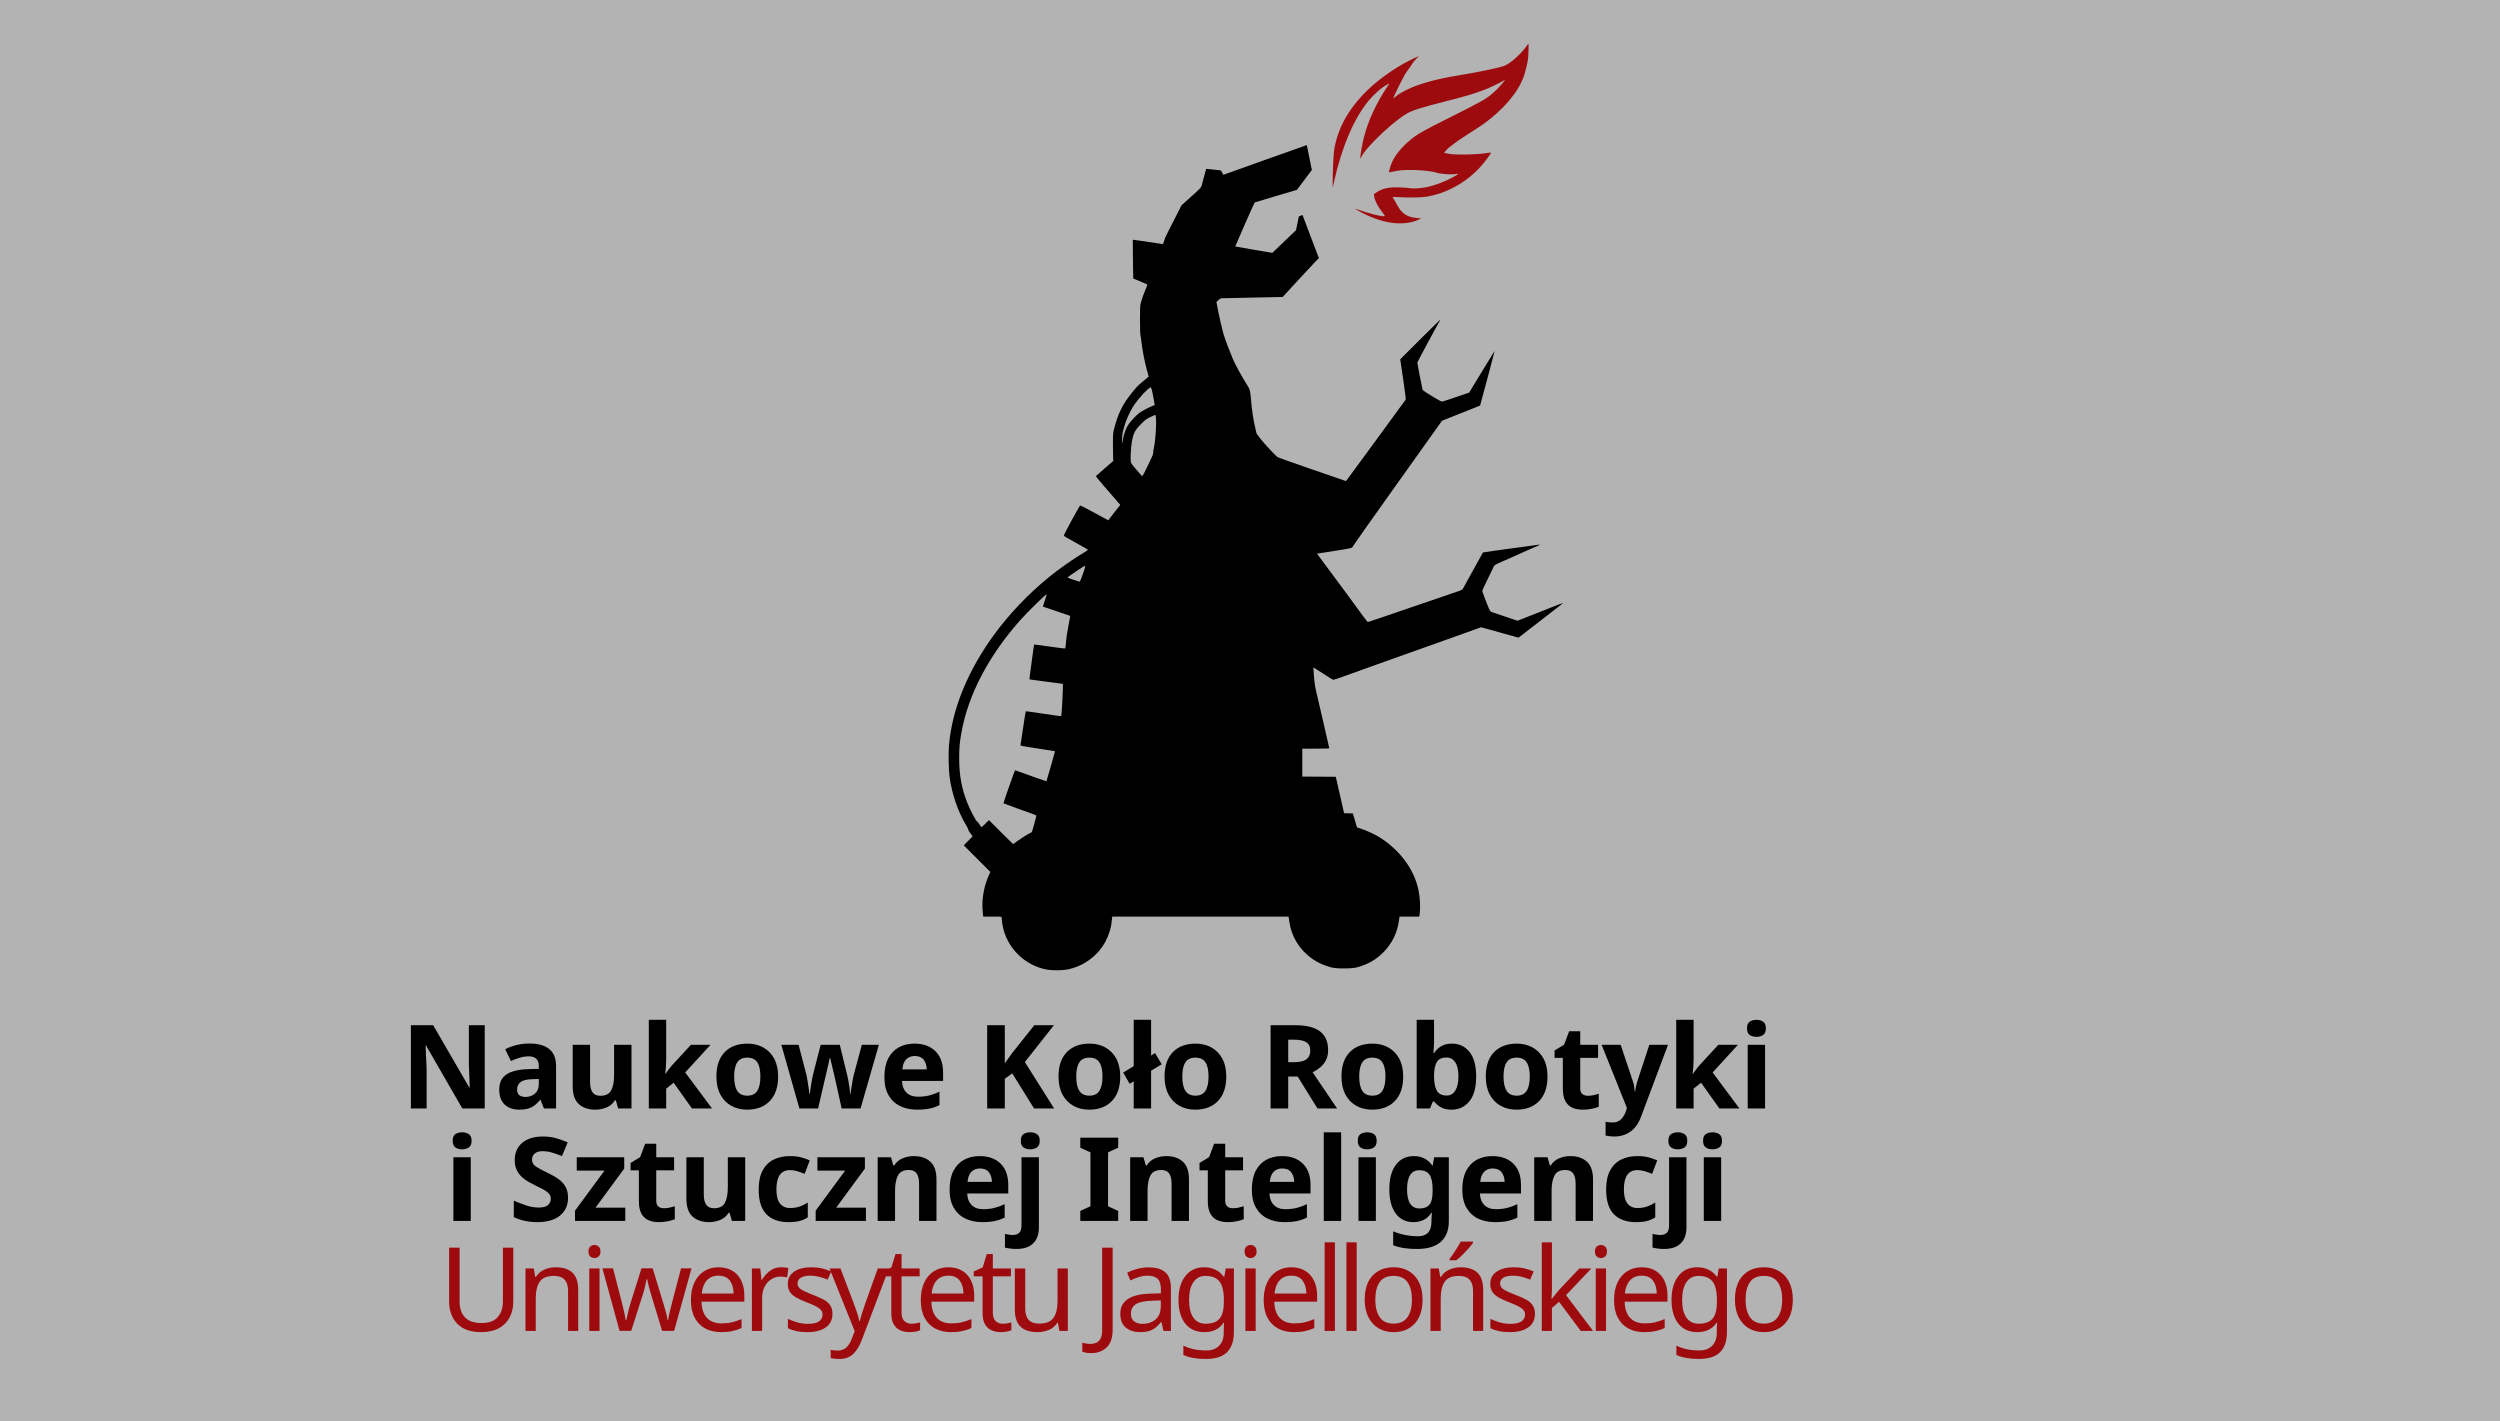
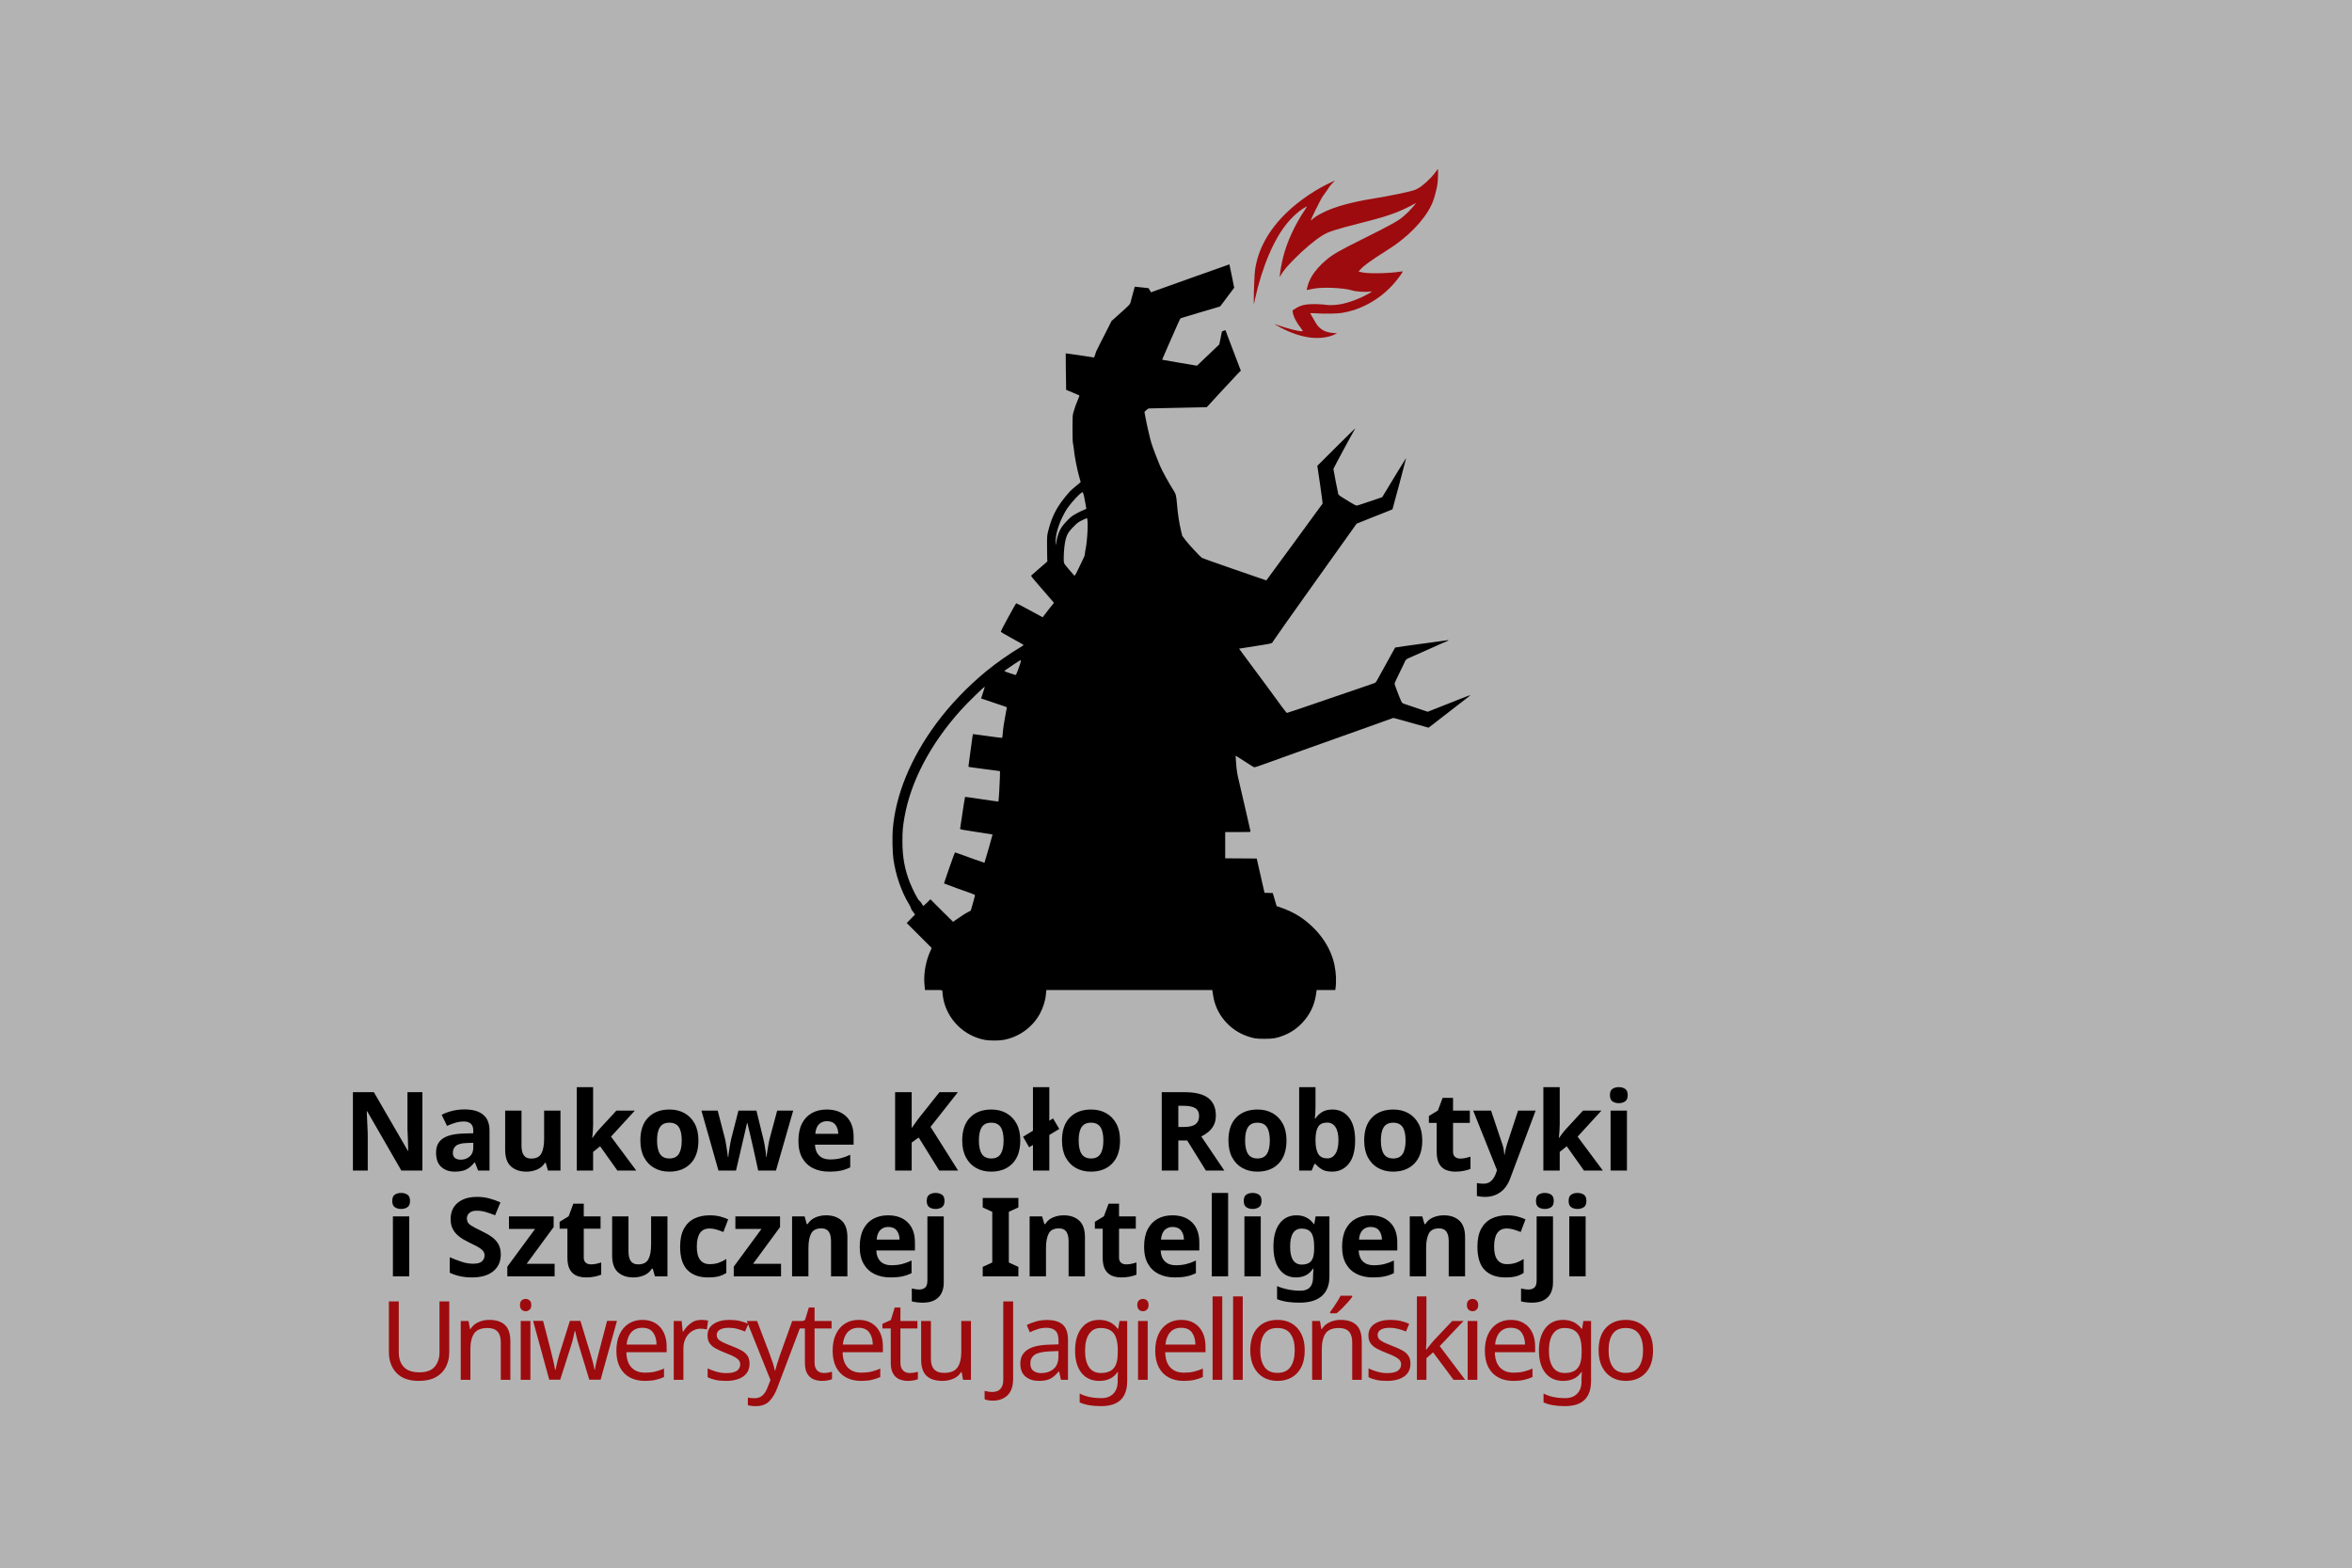
- <svg xmlns="http://www.w3.org/2000/svg" width="1500" height="852.362" id="svg4794" version="1.1">
+ <svg xmlns="http://www.w3.org/2000/svg" width="1500" height="1000" id="svg4794" version="1.1">
  <defs id="defs4796" />
  <g transform="translate(100,-100)" id="layer1">
    <g id="g4832" transform="matrix(0.25,0,0,0.25,489.5285,359.9045)">
-       <rect style="fill:#b3b3b3;stroke-width:4" id="rect1" width="6203.718" height="3529.961" x="-2508.325" y="-1114.724" />
-       <path id="path2987" d="m 154.95,1287.538 c -54.22,-9.788 -97.674,-53.256 -107.063,-107.096 -0.82,-4.704 -1.497,-10.18 -1.505,-12.171 -0.01,-1.99 -0.285,-4.631 -0.617,-5.869 -0.602,-2.246 -0.642,-2.25 -22.358,-2.25 h -21.756 l -0.576,-3.75 c -0.317,-2.062 -0.879,-9.15 -1.249,-15.75 C -1.602,1115.196 4.236,1084.835 15.175,1060.83 l 3.564,-7.822 -31.911,-31.922 -31.911,-31.922 10.645,-10.756 10.645,-10.756 -3.491,-5 c -1.92,-2.75 -4.164,-5.75 -4.985,-6.666 -0.821,-0.916 -1.615,-2.772 -1.763,-4.124 -0.148,-1.352 -2.272,-5.777 -4.718,-9.834 -20.241,-33.562 -34.462,-74.721 -40.383,-116.876 -2.202,-15.675 -3.039,-55.91 -1.548,-74.385 7.125,-88.285 45.431,-181.848 110.608,-270.159 35.165,-47.647 79.819,-94.396 127.969,-133.974 24.355,-20.019 61.395,-46.044 86.224,-60.581 5.073,-2.97 9.098,-5.813 8.945,-6.317 -0.154,-0.504 -13.305,-8.02 -29.224,-16.702 -21.775,-11.876 -28.925,-16.232 -28.865,-17.584 0.103,-2.323 37.917,-71.63 39.34,-72.105 0.593,-0.198 15.972,7.778 34.175,17.724 18.204,9.946 33.219,18.083 33.368,18.083 0.149,0 1.519,-1.913 3.044,-4.25 1.525,-2.337 7.933,-10.653 14.239,-18.478 l 11.465,-14.228 -11.856,-13.708 c -6.521,-7.539 -19.853,-22.936 -29.628,-34.214 -15.102,-17.425 -17.565,-20.713 -16.394,-21.885 0.758,-0.758 10.299,-9.109 21.203,-18.558 l 19.824,-17.179 -0.43,-7.5 c -0.237,-4.125 -0.421,-18.975 -0.409,-33 0.02,-24.448 0.135,-25.954 2.771,-36.5 8.843,-35.371 20.305,-58.758 42.017,-85.726 12.053,-14.971 16.32,-19.419 26.191,-27.294 3.3,-2.633 7.984,-6.525 10.408,-8.649 l 4.408,-3.861 -4.61,-16.735 c -4.963,-18.018 -11.019,-49.533 -12.642,-65.793 -0.552,-5.532 -1.58,-12.507 -2.285,-15.5 -0.905,-3.845 -1.28,-15.122 -1.28,-38.442 0,-31.013 0.134,-33.489 2.225,-41.129 3.099,-11.321 7.361,-23.291 12.057,-33.871 2.735,-6.161 3.641,-9.222 2.872,-9.704 -0.618,-0.387 -8.38,-3.722 -17.25,-7.411 l -16.127,-6.707 -0.734,-46.411 c -0.404,-25.526 -0.579,-46.533 -0.389,-46.682 0.288,-0.227 12.512,1.537 68.359,9.868 l 4.014,0.599 2.736,-7.357 c 1.505,-4.046 2.736,-7.77 2.737,-8.276 5e-4,-0.505 4.09,-8.794 9.088,-18.419 4.998,-9.625 13.769,-26.826 19.491,-38.224 l 10.403,-20.724 23.511,-21.131 c 22.466,-20.192 23.576,-21.36 24.957,-26.276 0.795,-2.83 3.507,-12.995 6.026,-22.59 2.519,-9.595 4.68,-17.537 4.801,-17.649 0.122,-0.112 7.196,0.633 15.721,1.657 8.525,1.024 16.505,1.878 17.734,1.899 1.678,0.029 2.923,1.381 5,5.432 l 2.766,5.394 100,-35.797 c 55,-19.689 100.117,-35.687 100.259,-35.551 0.142,0.135 2.942,13.619 6.221,29.963 l 5.962,29.717 -17.933,23.868 -17.933,23.868 -8.288,2.503 c -4.559,1.377 -26.963,7.982 -49.788,14.677 -22.825,6.696 -42.145,12.528 -42.933,12.961 -0.788,0.433 -11.667,24.348 -24.175,53.145 l -22.742,52.358 2.675,0.758 c 1.471,0.417 21.47,3.921 44.441,7.787 l 41.767,7.029 28.436,-27.15 28.436,-27.15 1.183,-5.638 c 0.651,-3.101 2.172,-10.514 3.381,-16.473 l 2.198,-10.836 4.315,-1.932 c 2.373,-1.063 4.431,-1.812 4.573,-1.664 0.142,0.147 8.437,22.093 18.433,48.768 9.996,26.675 18.825,49.83 19.619,51.456 l 1.444,2.956 -9.369,9.544 c -5.153,5.249 -24.759,26.307 -43.569,46.794 l -34.201,37.25 -4.207,0.023 c -2.314,0.013 -33.907,0.676 -70.207,1.475 -36.3,0.799 -68.025,1.481 -70.5,1.517 -3.883,0.056 -5.154,0.667 -9.269,4.454 l -4.769,4.39 2.491,13.488 c 3.435,18.599 11.978,55.739 15.139,65.817 3.933,12.539 14.895,41.465 22.001,58.057 5.955,13.905 22.703,44.351 34.596,62.891 6.03,9.401 7.079,13.604 8.856,35.488 1.952,24.039 5.479,47.274 10.195,67.178 l 3.146,13.277 7.943,10.579 c 7.815,10.408 36.189,41.156 41.821,45.321 1.584,1.171 36.285,13.633 77.114,27.695 40.829,14.061 77.256,26.61 80.949,27.887 l 6.715,2.321 71.285,-97.094 c 39.207,-53.402 71.638,-97.807 72.068,-98.678 0.446,-0.902 -2.235,-22.037 -6.224,-49.084 l -7.007,-47.5 49.137,-49 c 27.026,-26.95 48.467,-47.875 47.647,-46.5 -8.463,14.197 -55.836,102.1 -55.836,103.606 0,1.64 10.739,56.754 12.49,64.101 0.574,2.409 6.228,6.299 29.709,20.441 8.085,4.869 15.705,8.853 16.933,8.853 1.893,0 17.288,-5.037 57.863,-18.933 l 7.496,-2.567 9.504,-15.649 c 5.227,-8.607 18.925,-31.211 30.441,-50.23 11.515,-19.02 21.072,-34.446 21.237,-34.281 0.29,0.29 -34.505,130.899 -34.953,131.201 -0.121,0.082 -3.821,1.593 -8.221,3.357 -4.4,1.764 -8.9,3.582 -10,4.038 -1.1,0.457 -5.15,2.052 -9,3.544 -3.85,1.493 -7.9,3.107 -9,3.587 -1.1,0.48 -5.6,2.25 -10,3.933 -4.4,1.683 -8.9,3.454 -10,3.934 -1.1,0.481 -6.725,2.756 -12.5,5.056 -5.775,2.3 -13.256,5.295 -16.625,6.655 l -6.125,2.473 -106.875,149.914 c -58.782,82.453 -107.007,150.73 -107.167,151.726 -0.525,3.263 -4.142,4.346 -26.064,7.806 -11.905,1.879 -30.15,4.771 -40.545,6.426 -10.395,1.655 -19.063,3.01 -19.262,3.01 -0.199,0 10.357,14.287 23.459,31.75 13.102,17.462 33.201,44.575 44.665,60.25 11.464,15.675 23.163,31.65 25.997,35.5 2.834,3.85 10.005,13.637 15.935,21.75 5.931,8.113 11.36,14.75 12.065,14.75 0.705,0 13.828,-4.31 29.161,-9.578 15.334,-5.268 29.679,-10.168 31.879,-10.89 2.2,-0.721 17.275,-5.9 33.5,-11.507 32.485,-11.227 65.061,-22.355 80.5,-27.5 14.513,-4.835 42.307,-14.373 47.256,-16.216 3.396,-1.265 4.834,-2.617 7.122,-6.697 2.77,-4.94 11.354,-20.489 35.115,-63.612 6.213,-11.275 11.43,-20.662 11.595,-20.86 0.256,-0.308 45.16,-6.743 59.913,-8.585 2.75,-0.343 18.05,-2.421 34,-4.616 15.95,-2.195 30.8,-4.231 33,-4.523 2.2,-0.292 5.272,-0.743 6.826,-1.002 4.337,-0.721 2.317,1.201 -3.595,3.419 -2.877,1.08 -10.181,4.22 -16.231,6.978 -10.443,4.761 -31.608,14.197 -61.5,27.42 -28.002,12.386 -24.125,9.615 -29.566,21.134 -2.633,5.574 -9.207,19.129 -14.61,30.123 -5.403,10.994 -9.824,20.799 -9.824,21.789 0,2.12 11.731,33.266 16.148,42.876 2.712,5.899 3.529,6.826 7.205,8.172 2.28,0.835 16.998,5.829 32.706,11.098 l 28.56,9.58 17.94,-7.077 c 9.867,-3.892 22.89,-9.029 28.94,-11.414 6.05,-2.385 22.441,-8.873 36.425,-14.416 13.984,-5.543 25.597,-9.907 25.807,-9.697 0.21,0.21 -5.385,4.819 -12.433,10.242 -7.048,5.423 -14.552,11.21 -16.677,12.86 -2.124,1.65 -5.322,4.125 -7.107,5.5 -1.785,1.375 -5.842,4.525 -9.015,7 -6.222,4.853 -8.134,6.333 -20.023,15.5 -4.28,3.3 -9.227,7.125 -10.995,8.5 -1.767,1.375 -5.818,4.525 -9.002,7 -3.184,2.475 -7.812,6.075 -10.286,8 -2.474,1.925 -6.068,4.657 -7.988,6.072 l -3.49,2.572 -11.609,-3.312 c -6.385,-1.822 -12.509,-3.527 -13.609,-3.79 -4.003,-0.956 -17.43,-4.725 -31,-8.701 -3.85,-1.128 -7.675,-2.216 -8.5,-2.417 -0.825,-0.201 -3.075,-0.809 -5,-1.351 -1.925,-0.541 -7.194,-1.972 -11.71,-3.179 l -8.21,-2.195 -11.79,4.239 c -6.485,2.331 -17.865,6.408 -25.29,9.059 -7.425,2.651 -19.8,7.08 -27.5,9.842 -23.828,8.546 -127.76,45.567 -152,54.144 -12.65,4.476 -29.075,10.343 -36.5,13.038 -7.425,2.695 -21.6,7.797 -31.5,11.338 -17.26,6.173 -34.343,12.295 -58,20.787 -6.05,2.172 -11.781,3.746 -12.735,3.499 -0.954,-0.247 -11.891,-7.069 -24.305,-15.159 -12.413,-8.09 -22.717,-14.547 -22.896,-14.348 -0.179,0.199 0.492,10.037 1.493,21.862 1.701,20.109 2.312,23.571 9.429,53.5 4.186,17.6 9.584,40.775 11.998,51.5 2.413,10.725 6.234,27.375 8.49,37 2.256,9.625 4.543,19.75 5.081,22.5 0.538,2.75 1.226,5.787 1.529,6.75 0.516,1.642 -1.457,1.75 -32.017,1.75 h -32.567 v 33.489 33.489 l 40.209,0.261 40.209,0.261 9.961,43.718 9.961,43.718 10.507,0.282 10.507,0.282 4.944,16.709 4.944,16.709 6.629,2.179 c 18.744,6.161 38.765,15.55 52.014,24.392 47.074,31.414 79.112,76.08 88.952,124.012 4.123,20.083 5.071,42.9 2.483,59.75 l -0.576,3.75 h -23.688 -23.688 l -1.742,11.75 c -4.144,27.948 -15.987,51.989 -35.884,72.841 -13.284,13.921 -28.713,24.292 -46.742,31.417 -17.692,6.992 -25.835,8.412 -48.5,8.454 -21.836,0.041 -27.703,-0.842 -44.5,-6.701 -45.456,-15.854 -79.344,-56.003 -86.561,-102.553 -0.913,-5.89 -1.844,-11.721 -2.068,-12.959 l -0.408,-2.25 h -211.462 -211.462 l -0.456,2.25 c -0.251,1.238 -0.722,5.625 -1.047,9.75 -1.171,14.863 -7.211,33.856 -15.646,49.2 -19.019,34.599 -53.946,59.41 -93.271,66.254 -11.113,1.934 -35.17,1.899 -46.064,-0.068 z M 83.733,978.799 c 10.391,-7.519 21.645,-14.586 29.662,-18.625 2.475,-1.247 4.624,-2.374 4.775,-2.503 0.705,-0.604 11.274,-38.871 10.979,-39.755 -0.184,-0.552 -4.367,-2.458 -9.295,-4.236 -4.928,-1.777 -22.46,-8.062 -38.96,-13.966 -16.5,-5.905 -30.315,-11.034 -30.7,-11.398 -0.606,-0.574 26.448,-77.745 27.691,-78.988 0.473,-0.473 3.559,0.602 49.008,17.067 14.3,5.18 26.152,9.305 26.339,9.166 0.588,-0.438 21.026,-71.876 20.666,-72.236 -0.188,-0.188 -18.942,-3.142 -41.674,-6.564 -38.516,-5.797 -41.315,-6.354 -41.096,-8.165 0.238,-1.961 5.289,-35.519 9.756,-64.817 1.331,-8.73 2.642,-16.095 2.914,-16.366 0.271,-0.271 19.442,2.399 42.601,5.934 23.159,3.535 42.263,6.175 42.452,5.866 0.78,-1.274 3.595,-46.732 3.809,-61.526 l 0.232,-15.964 -11.5,-1.649 c -6.325,-0.907 -14.425,-1.959 -18,-2.338 -3.575,-0.379 -13.925,-1.746 -23,-3.038 -9.075,-1.292 -19.087,-2.651 -22.25,-3.019 -3.163,-0.369 -5.75,-1.004 -5.75,-1.412 0,-0.408 0.658,-5.663 1.463,-11.678 9.697,-72.473 9.547,-71.436 10.334,-71.436 0.744,0 34.935,4.618 56.052,7.571 9.542,1.334 17.689,2.216 18.104,1.959 0.415,-0.257 1.068,-4.6 1.449,-9.652 1.116,-14.783 3.481,-31.159 7.161,-49.593 1.89,-9.469 3.437,-17.664 3.437,-18.211 0,-0.547 -2.138,-1.647 -4.75,-2.443 -2.612,-0.796 -17.316,-5.764 -32.673,-11.039 -15.358,-5.275 -28.05,-9.591 -28.204,-9.591 -0.155,0 1.963,-6.585 4.707,-14.633 2.743,-8.048 4.809,-14.812 4.59,-15.031 -1.22,-1.22 -44.121,40.65 -61.646,60.164 -77.228,85.993 -127.563,182 -143.39,273.5 -4.208,24.326 -5.107,35.188 -5.05,61 0.088,39.704 5.701,70.861 18.798,104.357 7.295,18.655 21.928,46.633 24.394,46.639 1.062,0 8.272,10.145 9.6,13.503 0.217,0.55 4.501,-3.045 9.52,-7.989 l 9.124,-8.988 28.738,28.738 c 15.806,15.806 28.892,28.738 29.079,28.738 0.187,0 4.913,-3.309 10.502,-7.353 z M 237.638,346.652 c 5.231,-13.327 8.946,-25.187 8.58,-27.391 -0.273,-1.645 -3.122,-0.065 -18.441,10.223 -21.848,14.673 -24.068,16.315 -23.216,17.168 1.267,1.267 28.338,10.293 28.939,9.649 0.333,-0.357 2.195,-4.698 4.138,-9.648 z M 391.582,88.152 c 2.355,-5.225 7.326,-15.549 11.047,-22.943 4.864,-9.664 6.766,-14.528 6.766,-17.303 0,-2.123 0.672,-6.874 1.492,-10.557 5.342,-23.975 7.743,-81.197 3.406,-81.197 -0.468,0 -5.7,2.347 -11.625,5.215 -9.882,4.783 -11.69,6.127 -21.861,16.25 -15.044,14.973 -18.805,22.224 -22.509,43.408 -2.16,12.352 -3.622,39.85 -2.511,47.254 0.579,3.86 2.377,6.424 13.816,19.698 l 13.15,15.26 2.274,-2.792 c 1.25,-1.535 4.2,-7.067 6.555,-12.292 z m -54.275,-75 c 2.236,-12.348 6.722,-24.576 12.028,-32.785 5.031,-7.784 17.986,-21.876 25.967,-28.247 5.485,-4.378 21.64,-12.992 34.223,-18.25 l 3.63,-1.517 -2.754,-15.851 c -3.312,-19.06 -5.674,-27.66 -7.331,-26.685 -8.5,5.005 -24.427,21.987 -37.753,40.251 -7.018,9.618 -17.884,31.426 -22.214,44.583 -6.27,19.049 -7.921,27.019 -8.287,40 -0.38,13.455 -0.197,13.345 2.491,-1.5 z" style="fill:#000000;stroke:none" />
-       <text id="text3765" y="1626.699" x="637.443" style="font-style:normal;font-variant:normal;font-weight:normal;font-stretch:normal;font-size:330px;line-height:80%;font-family:Calibri;-inkscape-font-specification:Calibri;letter-spacing:0px;word-spacing:0px;fill:#000000;fill-opacity:1;stroke:none" xml:space="preserve">
-         <tspan dy="-5.93" id="tspan4103" style="font-weight:bold;font-size:280px;line-height:80%;-inkscape-font-specification:'Calibri Bold';text-align:center;letter-spacing:-2.11px;text-anchor:middle;fill:#000000;fill-opacity:1" y="1626.699" x="637.443">Naukowe Koło Robotyki</tspan>
-         <tspan dy="0 0 0 0 0 0 0 0 0 0 0 0 0 0 0 0 0 0 0 0 0 0 0 0 -5.93" style="font-weight:bold;font-size:280px;line-height:80%;-inkscape-font-specification:'Calibri Bold';text-align:center;letter-spacing:-2.11px;text-anchor:middle;fill:#000000;fill-opacity:1" y="1890.699" x="637.443" id="tspan3339">i Sztucznej Inteligencji</tspan>
-         <tspan dx="0" style="font-weight:normal;font-size:280px;line-height:80%;-inkscape-font-specification:Calibri;text-align:center;letter-spacing:-19.98px;word-spacing:0px;text-anchor:middle;fill:#9d0b0e;fill-opacity:1" id="tspan3769" y="2154.699" x="627.453">Uniwersytetu Jagiellońskiego</tspan>
-       </text>
-       <path id="path4135" d="m 987.699,-504.207 c -24.257,-2.487 -51.426,-11.343 -78.138,-25.47 -10.843,-5.734 -18.137,-10.136 -14.862,-8.968 32.091,11.444 64.26,19.634 69.503,17.694 1.75,-0.647 1.366,-1.442 -3.89,-8.052 -11.27,-14.175 -18.941,-29.142 -20.598,-40.191 l -0.67,-4.469 6.584,-4.36 c 14.643,-9.697 28.303,-12.601 55.571,-11.812 9.625,0.278 20.2,1.051 23.5,1.717 7.96,1.606 26.021,0.666 39.5,-2.057 20.587,-4.159 45.121,-13.306 64.57,-24.073 14.113,-7.813 15.132,-8.779 8.22,-7.795 -13.408,1.908 -35.964,0.375 -47.29,-3.215 -19.55,-6.196 -75.101,-8.611 -96,-4.173 -5.5,1.168 -11.932,2.428 -14.293,2.8 l -4.293,0.677 0.643,-2.845 c 2.772,-12.262 5.843,-20.327 11.692,-30.703 7.963,-14.127 22.698,-30.884 38.645,-43.949 17.635,-14.448 30.957,-22.081 90.105,-51.621 80.053,-39.981 94.268,-47.972 108.047,-60.741 3.549,-3.289 7.967,-7.296 9.817,-8.906 3.334,-2.9 18.002,-19.605 19.631,-22.357 0.466,-0.787 -1.592,0.034 -4.574,1.825 -9.063,5.444 -32.689,16.554 -45.921,21.594 -24.832,9.459 -39.218,13.727 -91,27.002 -64.981,16.658 -80.51,21.644 -95.693,30.725 -19.235,11.505 -48.881,36.41 -74.307,62.426 -17.487,17.893 -24.765,26.536 -31.378,37.267 l -4.565,7.408 0.55,-5.408 c 1.163,-11.43 4.722,-30.976 8.07,-44.315 10.201,-40.646 29.493,-82.665 56.285,-122.593 5.616,-8.37 5.652,-8.449 3.468,-7.611 -1.044,0.401 -5.855,3.225 -10.691,6.276 -9.952,6.279 -26.214,21.324 -37.19,34.406 -34.783,41.457 -64.964,112.072 -83.098,194.429 l -3.303,15 -0.037,-12.5 c -0.068,-22.963 1.819,-66.382 3.335,-76.722 7.662,-52.286 34.364,-100.772 79.778,-144.864 32.663,-31.712 77.25,-61.79 118.598,-80.005 l 5.678,-2.501 -6.344,6.417 c -3.489,3.529 -6.864,7.351 -7.5,8.492 -1.48,2.655 -13.088,19.375 -17.311,24.932 -4.981,6.556 -32.49,62.25 -30.746,62.25 0.245,0 2.348,-1.742 4.673,-3.872 5.665,-5.188 13.252,-9.921 26.734,-16.676 29.123,-14.592 72.072,-26.538 127.494,-35.461 43.03,-6.928 91.658,-17.008 106,-21.972 10.897,-3.772 24.915,-14.428 41.103,-31.246 5.557,-5.773 11.812,-13.265 13.902,-16.65 2.089,-3.384 4.054,-5.897 4.367,-5.585 0.908,0.908 0.17,28.184 -0.999,36.962 -1.312,9.847 -5.951,28.954 -9.868,40.646 -12.669,37.815 -49.637,81.314 -99.004,116.497 -4.675,3.332 -15.873,10.688 -24.884,16.348 -33.26,20.89 -53.411,35.393 -61.781,44.466 l -6.038,6.545 3.602,0.917 c 10.816,2.753 20.04,3.515 42.602,3.519 22.177,0 48.025,-1.827 62.25,-4.409 2.657,-0.482 4.25,-0.4 4.25,0.218 0,1.567 -10.63,16.441 -18.404,25.752 -21.531,25.788 -47.139,45.898 -77.097,60.543 -20.074,9.813 -36.42,15.06 -59.5,19.096 -11.896,2.081 -44.456,2.542 -67.75,0.961 -7.287,-0.495 -13.25,-0.564 -13.25,-0.154 0,0.41 0.847,1.94 1.883,3.4 1.036,1.46 3.336,5.354 5.113,8.654 7.499,13.932 11.124,19.323 16.252,24.173 9.412,8.902 20.02,13.029 36.752,14.299 l 8.5,0.645 -6.579,3.205 c -14.653,7.139 -37.283,10.282 -58.421,8.115 z" style="fill:#9d0b0e;fill-opacity:1;stroke:none" />
+       <rect style="fill:#b3b3b3;stroke-width:4.581" id="rect1" width="6594.267" height="4356.122" x="-2575.92" y="-1159.787" />
+       <g id="g1" transform="translate(1.9285279e-5,326.2867)">
+         <path id="path2987" d="m 154.95,1287.538 c -54.22,-9.788 -97.674,-53.256 -107.063,-107.096 -0.82,-4.704 -1.497,-10.18 -1.505,-12.171 -0.01,-1.99 -0.285,-4.631 -0.617,-5.869 -0.602,-2.246 -0.642,-2.25 -22.358,-2.25 h -21.756 l -0.576,-3.75 c -0.317,-2.062 -0.879,-9.15 -1.249,-15.75 C -1.602,1115.196 4.236,1084.835 15.175,1060.83 l 3.564,-7.822 -31.911,-31.922 -31.911,-31.922 10.645,-10.756 10.645,-10.756 -3.491,-5 c -1.92,-2.75 -4.164,-5.75 -4.985,-6.666 -0.821,-0.916 -1.615,-2.772 -1.763,-4.124 -0.148,-1.352 -2.272,-5.777 -4.718,-9.834 -20.241,-33.562 -34.462,-74.721 -40.383,-116.876 -2.202,-15.675 -3.039,-55.91 -1.548,-74.385 7.125,-88.285 45.431,-181.848 110.608,-270.159 35.165,-47.647 79.819,-94.396 127.969,-133.974 24.355,-20.019 61.395,-46.044 86.224,-60.581 5.073,-2.97 9.098,-5.813 8.945,-6.317 -0.154,-0.504 -13.305,-8.02 -29.224,-16.702 -21.775,-11.876 -28.925,-16.232 -28.865,-17.584 0.103,-2.323 37.917,-71.63 39.34,-72.105 0.593,-0.198 15.972,7.778 34.175,17.724 18.204,9.946 33.219,18.083 33.368,18.083 0.149,0 1.519,-1.913 3.044,-4.25 1.525,-2.337 7.933,-10.653 14.239,-18.478 l 11.465,-14.228 -11.856,-13.708 c -6.521,-7.539 -19.853,-22.936 -29.628,-34.214 -15.102,-17.425 -17.565,-20.713 -16.394,-21.885 0.758,-0.758 10.299,-9.109 21.203,-18.558 l 19.824,-17.179 -0.43,-7.5 c -0.237,-4.125 -0.421,-18.975 -0.409,-33 0.02,-24.448 0.135,-25.954 2.771,-36.5 8.843,-35.371 20.305,-58.758 42.017,-85.726 12.053,-14.971 16.32,-19.419 26.191,-27.294 3.3,-2.633 7.984,-6.525 10.408,-8.649 l 4.408,-3.861 -4.61,-16.735 c -4.963,-18.018 -11.019,-49.533 -12.642,-65.793 -0.552,-5.532 -1.58,-12.507 -2.285,-15.5 -0.905,-3.845 -1.28,-15.122 -1.28,-38.442 0,-31.013 0.134,-33.489 2.225,-41.129 3.099,-11.321 7.361,-23.291 12.057,-33.871 2.735,-6.161 3.641,-9.222 2.872,-9.704 -0.618,-0.387 -8.38,-3.722 -17.25,-7.411 l -16.127,-6.707 -0.734,-46.411 c -0.404,-25.526 -0.579,-46.533 -0.389,-46.682 0.288,-0.227 12.512,1.537 68.359,9.868 l 4.014,0.599 2.736,-7.357 c 1.505,-4.046 2.736,-7.77 2.737,-8.276 5e-4,-0.505 4.09,-8.794 9.088,-18.419 4.998,-9.625 13.769,-26.826 19.491,-38.224 l 10.403,-20.724 23.511,-21.131 c 22.466,-20.192 23.576,-21.36 24.957,-26.276 0.795,-2.83 3.507,-12.995 6.026,-22.59 2.519,-9.595 4.68,-17.537 4.801,-17.649 0.122,-0.112 7.196,0.633 15.721,1.657 8.525,1.024 16.505,1.878 17.734,1.899 1.678,0.029 2.923,1.381 5,5.432 l 2.766,5.394 100,-35.797 c 55,-19.689 100.117,-35.687 100.259,-35.551 0.142,0.135 2.942,13.619 6.221,29.963 l 5.962,29.717 -17.933,23.868 -17.933,23.868 -8.288,2.503 c -4.559,1.377 -26.963,7.982 -49.788,14.677 -22.825,6.696 -42.145,12.528 -42.933,12.961 -0.788,0.433 -11.667,24.348 -24.175,53.145 l -22.742,52.358 2.675,0.758 c 1.471,0.417 21.47,3.921 44.441,7.787 l 41.767,7.029 28.436,-27.15 28.436,-27.15 1.183,-5.638 c 0.651,-3.101 2.172,-10.514 3.381,-16.473 l 2.198,-10.836 4.315,-1.932 c 2.373,-1.063 4.431,-1.812 4.573,-1.664 0.142,0.147 8.437,22.093 18.433,48.768 9.996,26.675 18.825,49.83 19.619,51.456 l 1.444,2.956 -9.369,9.544 c -5.153,5.249 -24.759,26.307 -43.569,46.794 l -34.201,37.25 -4.207,0.023 c -2.314,0.013 -33.907,0.676 -70.207,1.475 -36.3,0.799 -68.025,1.481 -70.5,1.517 -3.883,0.056 -5.154,0.667 -9.269,4.454 l -4.769,4.39 2.491,13.488 c 3.435,18.599 11.978,55.739 15.139,65.817 3.933,12.539 14.895,41.465 22.001,58.057 5.955,13.905 22.703,44.351 34.596,62.891 6.03,9.401 7.079,13.604 8.856,35.488 1.952,24.039 5.479,47.274 10.195,67.178 l 3.146,13.277 7.943,10.579 c 7.815,10.408 36.189,41.156 41.821,45.321 1.584,1.171 36.285,13.633 77.114,27.695 40.829,14.061 77.256,26.61 80.949,27.887 l 6.715,2.321 71.285,-97.094 c 39.207,-53.402 71.638,-97.807 72.068,-98.678 0.446,-0.902 -2.235,-22.037 -6.224,-49.084 l -7.007,-47.5 49.137,-49 c 27.026,-26.95 48.467,-47.875 47.647,-46.5 -8.463,14.197 -55.836,102.1 -55.836,103.606 0,1.64 10.739,56.754 12.49,64.101 0.574,2.409 6.228,6.299 29.709,20.441 8.085,4.869 15.705,8.853 16.933,8.853 1.893,0 17.288,-5.037 57.863,-18.933 l 7.496,-2.567 9.504,-15.649 c 5.227,-8.607 18.925,-31.211 30.441,-50.23 11.515,-19.02 21.072,-34.446 21.237,-34.281 0.29,0.29 -34.505,130.899 -34.953,131.201 -0.121,0.082 -3.821,1.593 -8.221,3.357 -4.4,1.764 -8.9,3.582 -10,4.038 -1.1,0.457 -5.15,2.052 -9,3.544 -3.85,1.493 -7.9,3.107 -9,3.587 -1.1,0.48 -5.6,2.25 -10,3.933 -4.4,1.683 -8.9,3.454 -10,3.934 -1.1,0.481 -6.725,2.756 -12.5,5.056 -5.775,2.3 -13.256,5.295 -16.625,6.655 l -6.125,2.473 -106.875,149.914 c -58.782,82.453 -107.007,150.73 -107.167,151.726 -0.525,3.263 -4.142,4.346 -26.064,7.806 -11.905,1.879 -30.15,4.771 -40.545,6.426 -10.395,1.655 -19.063,3.01 -19.262,3.01 -0.199,0 10.357,14.287 23.459,31.75 13.102,17.462 33.201,44.575 44.665,60.25 11.464,15.675 23.163,31.65 25.997,35.5 2.834,3.85 10.005,13.637 15.935,21.75 5.931,8.113 11.36,14.75 12.065,14.75 0.705,0 13.828,-4.31 29.161,-9.578 15.334,-5.268 29.679,-10.168 31.879,-10.89 2.2,-0.721 17.275,-5.9 33.5,-11.507 32.485,-11.227 65.061,-22.355 80.5,-27.5 14.513,-4.835 42.307,-14.373 47.256,-16.216 3.396,-1.265 4.834,-2.617 7.122,-6.697 2.77,-4.94 11.354,-20.489 35.115,-63.612 6.213,-11.275 11.43,-20.662 11.595,-20.86 0.256,-0.308 45.16,-6.743 59.913,-8.585 2.75,-0.343 18.05,-2.421 34,-4.616 15.95,-2.195 30.8,-4.231 33,-4.523 2.2,-0.292 5.272,-0.743 6.826,-1.002 4.337,-0.721 2.317,1.201 -3.595,3.419 -2.877,1.08 -10.181,4.22 -16.231,6.978 -10.443,4.761 -31.608,14.197 -61.5,27.42 -28.002,12.386 -24.125,9.615 -29.566,21.134 -2.633,5.574 -9.207,19.129 -14.61,30.123 -5.403,10.994 -9.824,20.799 -9.824,21.789 0,2.12 11.731,33.266 16.148,42.876 2.712,5.899 3.529,6.826 7.205,8.172 2.28,0.835 16.998,5.829 32.706,11.098 l 28.56,9.58 17.94,-7.077 c 9.867,-3.892 22.89,-9.029 28.94,-11.414 6.05,-2.385 22.441,-8.873 36.425,-14.416 13.984,-5.543 25.597,-9.907 25.807,-9.697 0.21,0.21 -5.385,4.819 -12.433,10.242 -7.048,5.423 -14.552,11.21 -16.677,12.86 -2.124,1.65 -5.322,4.125 -7.107,5.5 -1.785,1.375 -5.842,4.525 -9.015,7 -6.222,4.853 -8.134,6.333 -20.023,15.5 -4.28,3.3 -9.227,7.125 -10.995,8.5 -1.767,1.375 -5.818,4.525 -9.002,7 -3.184,2.475 -7.812,6.075 -10.286,8 -2.474,1.925 -6.068,4.657 -7.988,6.072 l -3.49,2.572 -11.609,-3.312 c -6.385,-1.822 -12.509,-3.527 -13.609,-3.79 -4.003,-0.956 -17.43,-4.725 -31,-8.701 -3.85,-1.128 -7.675,-2.216 -8.5,-2.417 -0.825,-0.201 -3.075,-0.809 -5,-1.351 -1.925,-0.541 -7.194,-1.972 -11.71,-3.179 l -8.21,-2.195 -11.79,4.239 c -6.485,2.331 -17.865,6.408 -25.29,9.059 -7.425,2.651 -19.8,7.08 -27.5,9.842 -23.828,8.546 -127.76,45.567 -152,54.144 -12.65,4.476 -29.075,10.343 -36.5,13.038 -7.425,2.695 -21.6,7.797 -31.5,11.338 -17.26,6.173 -34.343,12.295 -58,20.787 -6.05,2.172 -11.781,3.746 -12.735,3.499 -0.954,-0.247 -11.891,-7.069 -24.305,-15.159 -12.413,-8.09 -22.717,-14.547 -22.896,-14.348 -0.179,0.199 0.492,10.037 1.493,21.862 1.701,20.109 2.312,23.571 9.429,53.5 4.186,17.6 9.584,40.775 11.998,51.5 2.413,10.725 6.234,27.375 8.49,37 2.256,9.625 4.543,19.75 5.081,22.5 0.538,2.75 1.226,5.787 1.529,6.75 0.516,1.642 -1.457,1.75 -32.017,1.75 h -32.567 v 33.489 33.489 l 40.209,0.261 40.209,0.261 9.961,43.718 9.961,43.718 10.507,0.282 10.507,0.282 4.944,16.709 4.944,16.709 6.629,2.179 c 18.744,6.161 38.765,15.55 52.014,24.392 47.074,31.414 79.112,76.08 88.952,124.012 4.123,20.083 5.071,42.9 2.483,59.75 l -0.576,3.75 h -23.688 -23.688 l -1.742,11.75 c -4.144,27.948 -15.987,51.989 -35.884,72.841 -13.284,13.921 -28.713,24.292 -46.742,31.417 -17.692,6.992 -25.835,8.412 -48.5,8.454 -21.836,0.041 -27.703,-0.842 -44.5,-6.701 -45.456,-15.854 -79.344,-56.003 -86.561,-102.553 -0.913,-5.89 -1.844,-11.721 -2.068,-12.959 l -0.408,-2.25 h -211.462 -211.462 l -0.456,2.25 c -0.251,1.238 -0.722,5.625 -1.047,9.75 -1.171,14.863 -7.211,33.856 -15.646,49.2 -19.019,34.599 -53.946,59.41 -93.271,66.254 -11.113,1.934 -35.17,1.899 -46.064,-0.068 z M 83.733,978.799 c 10.391,-7.519 21.645,-14.586 29.662,-18.625 2.475,-1.247 4.624,-2.374 4.775,-2.503 0.705,-0.604 11.274,-38.871 10.979,-39.755 -0.184,-0.552 -4.367,-2.458 -9.295,-4.236 -4.928,-1.777 -22.46,-8.062 -38.96,-13.966 -16.5,-5.905 -30.315,-11.034 -30.7,-11.398 -0.606,-0.574 26.448,-77.745 27.691,-78.988 0.473,-0.473 3.559,0.602 49.008,17.067 14.3,5.18 26.152,9.305 26.339,9.166 0.588,-0.438 21.026,-71.876 20.666,-72.236 -0.188,-0.188 -18.942,-3.142 -41.674,-6.564 -38.516,-5.797 -41.315,-6.354 -41.096,-8.165 0.238,-1.961 5.289,-35.519 9.756,-64.817 1.331,-8.73 2.642,-16.095 2.914,-16.366 0.271,-0.271 19.442,2.399 42.601,5.934 23.159,3.535 42.263,6.175 42.452,5.866 0.78,-1.274 3.595,-46.732 3.809,-61.526 l 0.232,-15.964 -11.5,-1.649 c -6.325,-0.907 -14.425,-1.959 -18,-2.338 -3.575,-0.379 -13.925,-1.746 -23,-3.038 -9.075,-1.292 -19.087,-2.651 -22.25,-3.019 -3.163,-0.369 -5.75,-1.004 -5.75,-1.412 0,-0.408 0.658,-5.663 1.463,-11.678 9.697,-72.473 9.547,-71.436 10.334,-71.436 0.744,0 34.935,4.618 56.052,7.571 9.542,1.334 17.689,2.216 18.104,1.959 0.415,-0.257 1.068,-4.6 1.449,-9.652 1.116,-14.783 3.481,-31.159 7.161,-49.593 1.89,-9.469 3.437,-17.664 3.437,-18.211 0,-0.547 -2.138,-1.647 -4.75,-2.443 -2.612,-0.796 -17.316,-5.764 -32.673,-11.039 -15.358,-5.275 -28.05,-9.591 -28.204,-9.591 -0.155,0 1.963,-6.585 4.707,-14.633 2.743,-8.048 4.809,-14.812 4.59,-15.031 -1.22,-1.22 -44.121,40.65 -61.646,60.164 -77.228,85.993 -127.563,182 -143.39,273.5 -4.208,24.326 -5.107,35.188 -5.05,61 0.088,39.704 5.701,70.861 18.798,104.357 7.295,18.655 21.928,46.633 24.394,46.639 1.062,0 8.272,10.145 9.6,13.503 0.217,0.55 4.501,-3.045 9.52,-7.989 l 9.124,-8.988 28.738,28.738 c 15.806,15.806 28.892,28.738 29.079,28.738 0.187,0 4.913,-3.309 10.502,-7.353 z M 237.638,346.652 c 5.231,-13.327 8.946,-25.187 8.58,-27.391 -0.273,-1.645 -3.122,-0.065 -18.441,10.223 -21.848,14.673 -24.068,16.315 -23.216,17.168 1.267,1.267 28.338,10.293 28.939,9.649 0.333,-0.357 2.195,-4.698 4.138,-9.648 z M 391.582,88.152 c 2.355,-5.225 7.326,-15.549 11.047,-22.943 4.864,-9.664 6.766,-14.528 6.766,-17.303 0,-2.123 0.672,-6.874 1.492,-10.557 5.342,-23.975 7.743,-81.197 3.406,-81.197 -0.468,0 -5.7,2.347 -11.625,5.215 -9.882,4.783 -11.69,6.127 -21.861,16.25 -15.044,14.973 -18.805,22.224 -22.509,43.408 -2.16,12.352 -3.622,39.85 -2.511,47.254 0.579,3.86 2.377,6.424 13.816,19.698 l 13.15,15.26 2.274,-2.792 c 1.25,-1.535 4.2,-7.067 6.555,-12.292 z m -54.275,-75 c 2.236,-12.348 6.722,-24.576 12.028,-32.785 5.031,-7.784 17.986,-21.876 25.967,-28.247 5.485,-4.378 21.64,-12.992 34.223,-18.25 l 3.63,-1.517 -2.754,-15.851 c -3.312,-19.06 -5.674,-27.66 -7.331,-26.685 -8.5,5.005 -24.427,21.987 -37.753,40.251 -7.018,9.618 -17.884,31.426 -22.214,44.583 -6.27,19.049 -7.921,27.019 -8.287,40 -0.38,13.455 -0.197,13.345 2.491,-1.5 z" style="fill:#000000;stroke:none" />
+         <text id="text3765" y="1626.699" x="637.443" style="font-style:normal;font-variant:normal;font-weight:normal;font-stretch:normal;font-size:330px;line-height:80%;font-family:Calibri;-inkscape-font-specification:Calibri;letter-spacing:0px;word-spacing:0px;fill:#000000;fill-opacity:1;stroke:none" xml:space="preserve">
+           <tspan dy="-5.93" id="tspan4103" style="font-weight:bold;font-size:280px;line-height:80%;-inkscape-font-specification:'Calibri Bold';text-align:center;letter-spacing:-2.11px;text-anchor:middle;fill:#000000;fill-opacity:1" y="1626.699" x="637.443">Naukowe Koło Robotyki</tspan>
+           <tspan dy="0 0 0 0 0 0 0 0 0 0 0 0 0 0 0 0 0 0 0 0 0 0 0 0 -5.93" style="font-weight:bold;font-size:280px;line-height:80%;-inkscape-font-specification:'Calibri Bold';text-align:center;letter-spacing:-2.11px;text-anchor:middle;fill:#000000;fill-opacity:1" y="1890.699" x="637.443" id="tspan3339">i Sztucznej Inteligencji</tspan>
+           <tspan dx="0" style="font-weight:normal;font-size:280px;line-height:80%;-inkscape-font-specification:Calibri;text-align:center;letter-spacing:-19.98px;word-spacing:0px;text-anchor:middle;fill:#9d0b0e;fill-opacity:1" id="tspan3769" y="2154.699" x="627.453">Uniwersytetu Jagiellońskiego</tspan>
+         </text>
+         <path id="path4135" d="m 987.699,-504.207 c -24.257,-2.487 -51.426,-11.343 -78.138,-25.47 -10.843,-5.734 -18.137,-10.136 -14.862,-8.968 32.091,11.444 64.26,19.634 69.503,17.694 1.75,-0.647 1.366,-1.442 -3.89,-8.052 -11.27,-14.175 -18.941,-29.142 -20.598,-40.191 l -0.67,-4.469 6.584,-4.36 c 14.643,-9.697 28.303,-12.601 55.571,-11.812 9.625,0.278 20.2,1.051 23.5,1.717 7.96,1.606 26.021,0.666 39.5,-2.057 20.587,-4.159 45.121,-13.306 64.57,-24.073 14.113,-7.813 15.132,-8.779 8.22,-7.795 -13.408,1.908 -35.964,0.375 -47.29,-3.215 -19.55,-6.196 -75.101,-8.611 -96,-4.173 -5.5,1.168 -11.932,2.428 -14.293,2.8 l -4.293,0.677 0.643,-2.845 c 2.772,-12.262 5.843,-20.327 11.692,-30.703 7.963,-14.127 22.698,-30.884 38.645,-43.949 17.635,-14.448 30.957,-22.081 90.105,-51.621 80.053,-39.981 94.268,-47.972 108.047,-60.741 3.549,-3.289 7.967,-7.296 9.817,-8.906 3.334,-2.9 18.002,-19.605 19.631,-22.357 0.466,-0.787 -1.592,0.034 -4.574,1.825 -9.063,5.444 -32.689,16.554 -45.921,21.594 -24.832,9.459 -39.218,13.727 -91,27.002 -64.981,16.658 -80.51,21.644 -95.693,30.725 -19.235,11.505 -48.881,36.41 -74.307,62.426 -17.487,17.893 -24.765,26.536 -31.378,37.267 l -4.565,7.408 0.55,-5.408 c 1.163,-11.43 4.722,-30.976 8.07,-44.315 10.201,-40.646 29.493,-82.665 56.285,-122.593 5.616,-8.37 5.652,-8.449 3.468,-7.611 -1.044,0.401 -5.855,3.225 -10.691,6.276 -9.952,6.279 -26.214,21.324 -37.19,34.406 -34.783,41.457 -64.964,112.072 -83.098,194.429 l -3.303,15 -0.037,-12.5 c -0.068,-22.963 1.819,-66.382 3.335,-76.722 7.662,-52.286 34.364,-100.772 79.778,-144.864 32.663,-31.712 77.25,-61.79 118.598,-80.005 l 5.678,-2.501 -6.344,6.417 c -3.489,3.529 -6.864,7.351 -7.5,8.492 -1.48,2.655 -13.088,19.375 -17.311,24.932 -4.981,6.556 -32.49,62.25 -30.746,62.25 0.245,0 2.348,-1.742 4.673,-3.872 5.665,-5.188 13.252,-9.921 26.734,-16.676 29.123,-14.592 72.072,-26.538 127.494,-35.461 43.03,-6.928 91.658,-17.008 106,-21.972 10.897,-3.772 24.915,-14.428 41.103,-31.246 5.557,-5.773 11.812,-13.265 13.902,-16.65 2.089,-3.384 4.054,-5.897 4.367,-5.585 0.908,0.908 0.17,28.184 -0.999,36.962 -1.312,9.847 -5.951,28.954 -9.868,40.646 -12.669,37.815 -49.637,81.314 -99.004,116.497 -4.675,3.332 -15.873,10.688 -24.884,16.348 -33.26,20.89 -53.411,35.393 -61.781,44.466 l -6.038,6.545 3.602,0.917 c 10.816,2.753 20.04,3.515 42.602,3.519 22.177,0 48.025,-1.827 62.25,-4.409 2.657,-0.482 4.25,-0.4 4.25,0.218 0,1.567 -10.63,16.441 -18.404,25.752 -21.531,25.788 -47.139,45.898 -77.097,60.543 -20.074,9.813 -36.42,15.06 -59.5,19.096 -11.896,2.081 -44.456,2.542 -67.75,0.961 -7.287,-0.495 -13.25,-0.564 -13.25,-0.154 0,0.41 0.847,1.94 1.883,3.4 1.036,1.46 3.336,5.354 5.113,8.654 7.499,13.932 11.124,19.323 16.252,24.173 9.412,8.902 20.02,13.029 36.752,14.299 l 8.5,0.645 -6.579,3.205 c -14.653,7.139 -37.283,10.282 -58.421,8.115 z" style="fill:#9d0b0e;fill-opacity:1;stroke:none" />
+       </g>
    </g>
  </g>
</svg>
